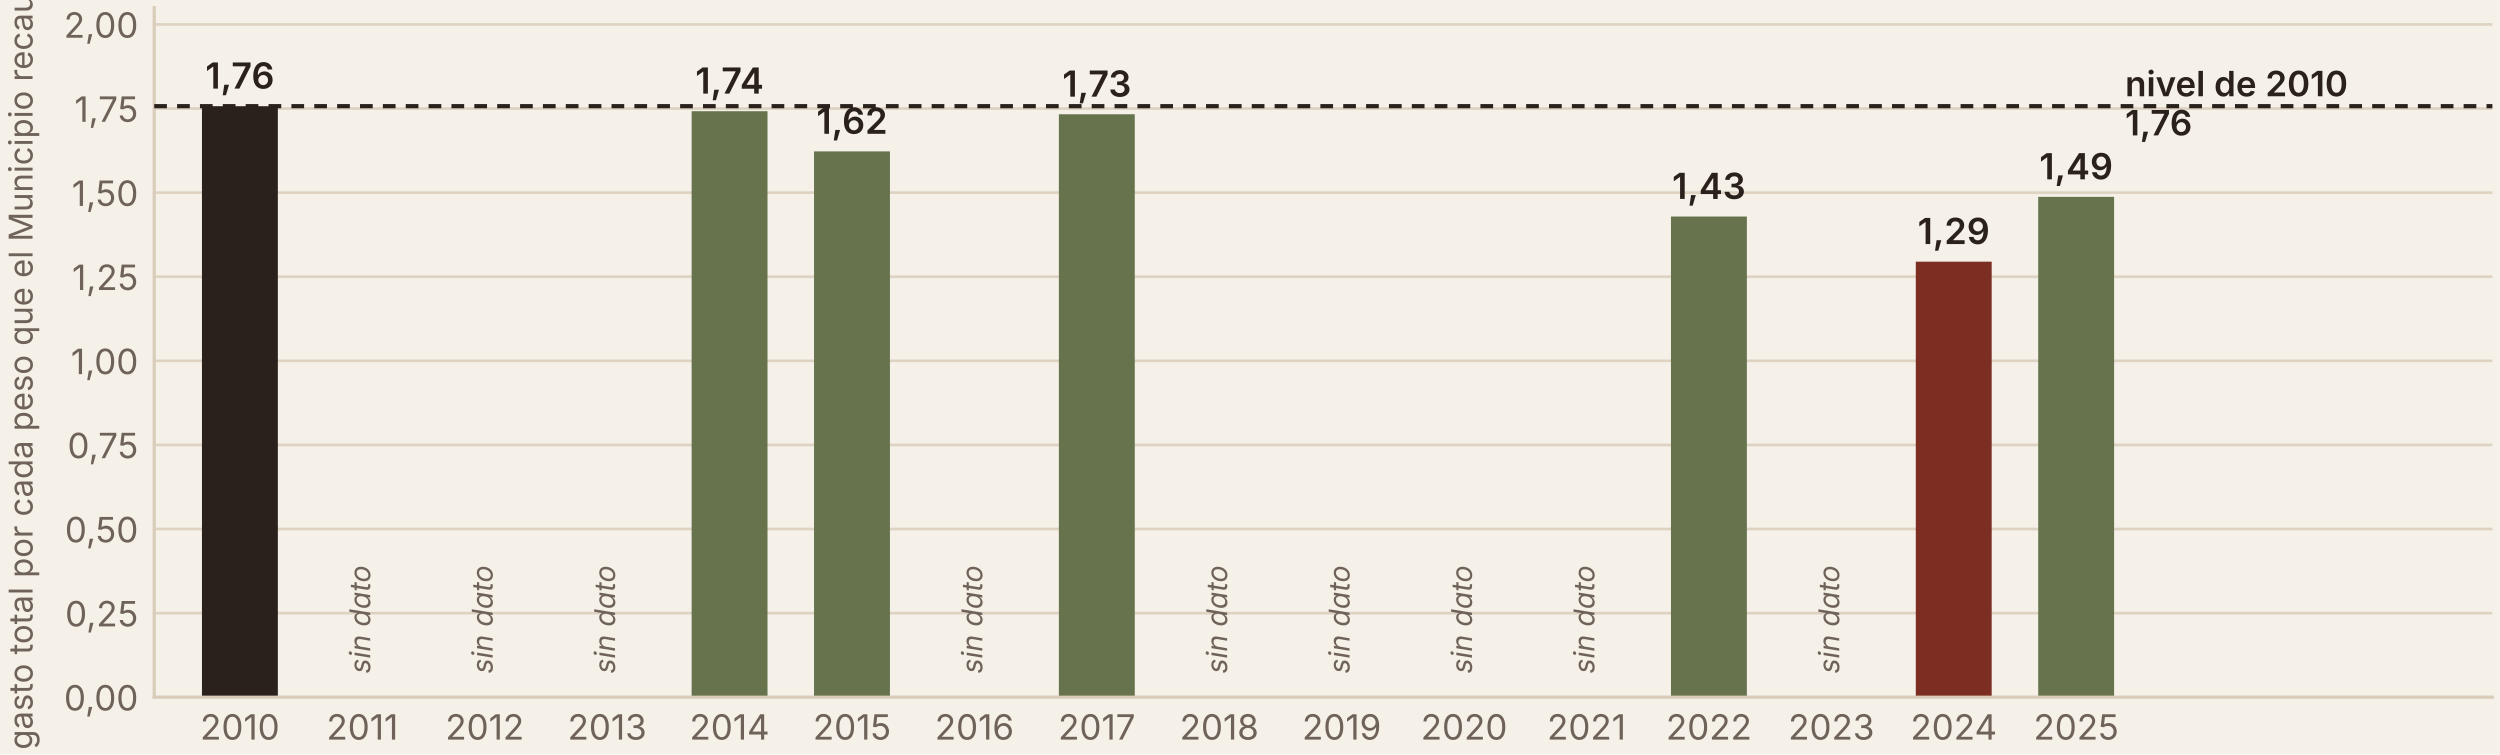
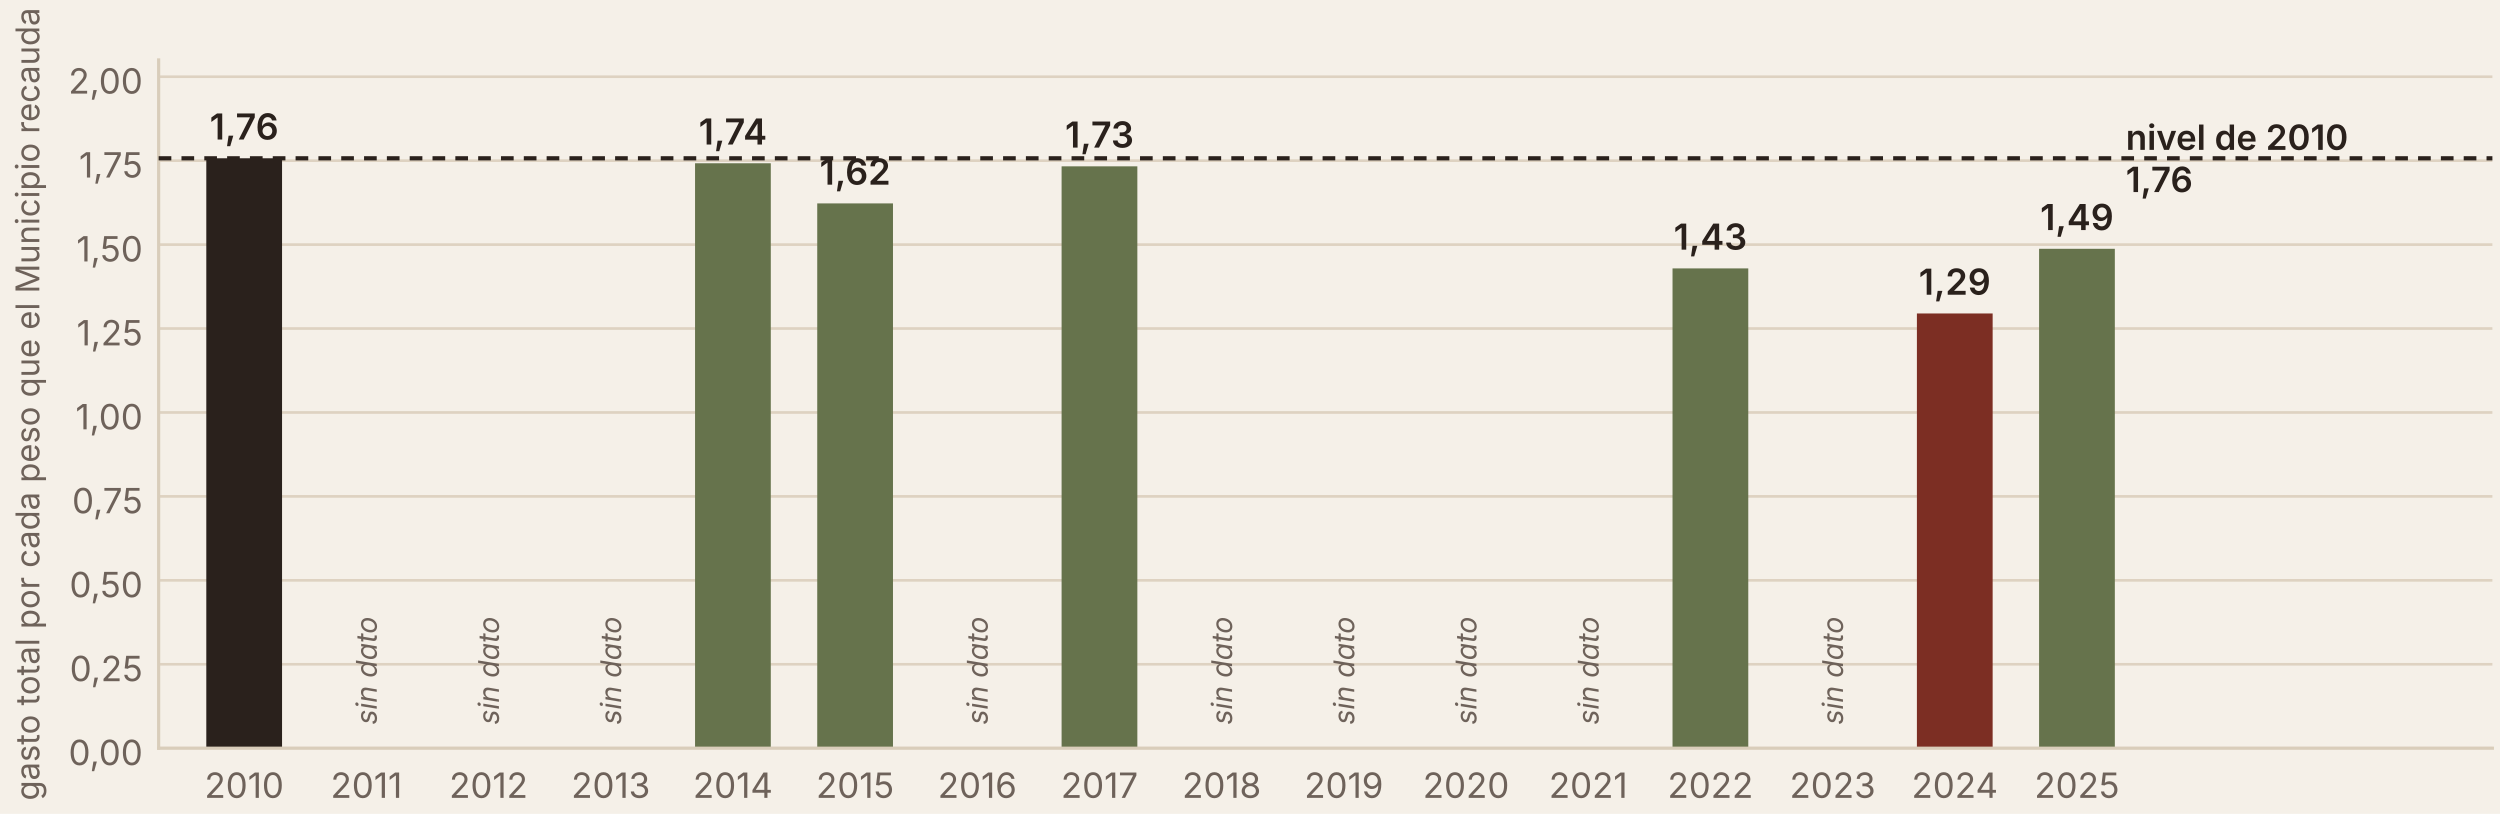
- <svg xmlns="http://www.w3.org/2000/svg" width="472.326pt" height="142.552pt" viewBox="0 0 472.326 142.552" version="1.1">
+ <svg xmlns="http://www.w3.org/2000/svg" width="473.22pt" height="154.053pt" viewBox="0 0 473.22 154.053" version="1.1">
  <defs>
    <style type="text/css">*{stroke-linejoin: round; stroke-linecap: butt}</style>
  </defs>
  <g id="figure_1">
    <g id="patch_1">
-       <path d="M 0 142.552  L 472.326 142.552  L 472.326 0  L 0 0  z " style="fill: #f5f0e8" />
+       <path d="M 0 154.053  L 473.22 154.053  L 473.22 0  L 0 0  z " style="fill: #f5f0e8" />
    </g>
    <g id="axes_1">
      <g id="patch_2">
-         <path d="M 29.136 131.724  L 470.886 131.724  L 470.886 1.44  L 29.136 1.44  z " style="fill: #f5f0e8" />
+         <path d="M 30.03 141.627  L 471.78 141.627  L 471.78 11.343  L 30.03 11.343  z " style="fill: #f5f0e8" />
      </g>
      <g id="matplotlib.axis_1">
        <g id="xtick_1">
          <g id="line2d_1" />
          <g id="text_1">
-             <text style="font-size: 6.6px; font-family: 'Inter'; text-anchor: middle; fill: #6e625a" x="45.326" y="139.739" transform="rotate(-0 45.32554 139.739)">2010</text>
+             <text style="font-size: 6.6px; font-family: 'Inter'; text-anchor: middle; fill: #6e625a" x="46.219" y="151.021" transform="rotate(-0 46.21946 151.0209)">2010</text>
          </g>
        </g>
        <g id="xtick_2">
          <g id="line2d_2" />
          <g id="text_2">
-             <text style="font-size: 6.6px; font-family: 'Inter'; text-anchor: middle; fill: #6e625a" x="68.454" y="139.739" transform="rotate(-0 68.45381 139.739)">2011</text>
+             <text style="font-size: 6.6px; font-family: 'Inter'; text-anchor: middle; fill: #6e625a" x="69.348" y="151.021" transform="rotate(-0 69.34773 151.0209)">2011</text>
          </g>
        </g>
        <g id="xtick_3">
          <g id="line2d_3" />
          <g id="text_3">
-             <text style="font-size: 6.6px; font-family: 'Inter'; text-anchor: middle; fill: #6e625a" x="91.582" y="139.739" transform="rotate(-0 91.58209 139.739)">2012</text>
+             <text style="font-size: 6.6px; font-family: 'Inter'; text-anchor: middle; fill: #6e625a" x="92.476" y="151.021" transform="rotate(-0 92.476 151.0209)">2012</text>
          </g>
        </g>
        <g id="xtick_4">
          <g id="line2d_4" />
          <g id="text_4">
-             <text style="font-size: 6.6px; font-family: 'Inter'; text-anchor: middle; fill: #6e625a" x="114.71" y="139.739" transform="rotate(-0 114.7104 139.739)">2013</text>
+             <text style="font-size: 6.6px; font-family: 'Inter'; text-anchor: middle; fill: #6e625a" x="115.604" y="151.021" transform="rotate(-0 115.6043 151.0209)">2013</text>
          </g>
        </g>
        <g id="xtick_5">
          <g id="line2d_5" />
          <g id="text_5">
-             <text style="font-size: 6.6px; font-family: 'Inter'; text-anchor: middle; fill: #6e625a" x="137.839" y="139.739" transform="rotate(-0 137.8386 139.739)">2014</text>
+             <text style="font-size: 6.6px; font-family: 'Inter'; text-anchor: middle; fill: #6e625a" x="138.733" y="151.021" transform="rotate(-0 138.7325 151.0209)">2014</text>
          </g>
        </g>
        <g id="xtick_6">
          <g id="line2d_6" />
          <g id="text_6">
-             <text style="font-size: 6.6px; font-family: 'Inter'; text-anchor: middle; fill: #6e625a" x="160.967" y="139.739" transform="rotate(-0 160.9669 139.739)">2015</text>
+             <text style="font-size: 6.6px; font-family: 'Inter'; text-anchor: middle; fill: #6e625a" x="161.861" y="151.021" transform="rotate(-0 161.8608 151.0209)">2015</text>
          </g>
        </g>
        <g id="xtick_7">
          <g id="line2d_7" />
          <g id="text_7">
-             <text style="font-size: 6.6px; font-family: 'Inter'; text-anchor: middle; fill: #6e625a" x="184.095" y="139.739" transform="rotate(-0 184.0952 139.739)">2016</text>
+             <text style="font-size: 6.6px; font-family: 'Inter'; text-anchor: middle; fill: #6e625a" x="184.989" y="151.021" transform="rotate(-0 184.9891 151.0209)">2016</text>
          </g>
        </g>
        <g id="xtick_8">
          <g id="line2d_8" />
          <g id="text_8">
-             <text style="font-size: 6.6px; font-family: 'Inter'; text-anchor: middle; fill: #6e625a" x="207.223" y="139.739" transform="rotate(-0 207.2234 139.739)">2017</text>
+             <text style="font-size: 6.6px; font-family: 'Inter'; text-anchor: middle; fill: #6e625a" x="208.117" y="151.021" transform="rotate(-0 208.1174 151.0209)">2017</text>
          </g>
        </g>
        <g id="xtick_9">
          <g id="line2d_9" />
          <g id="text_9">
-             <text style="font-size: 6.6px; font-family: 'Inter'; text-anchor: middle; fill: #6e625a" x="230.352" y="139.739" transform="rotate(-0 230.3517 139.739)">2018</text>
+             <text style="font-size: 6.6px; font-family: 'Inter'; text-anchor: middle; fill: #6e625a" x="231.246" y="151.021" transform="rotate(-0 231.2456 151.0209)">2018</text>
          </g>
        </g>
        <g id="xtick_10">
          <g id="line2d_10" />
          <g id="text_10">
-             <text style="font-size: 6.6px; font-family: 'Inter'; text-anchor: middle; fill: #6e625a" x="253.48" y="139.739" transform="rotate(-0 253.48 139.739)">2019</text>
+             <text style="font-size: 6.6px; font-family: 'Inter'; text-anchor: middle; fill: #6e625a" x="254.374" y="151.021" transform="rotate(-0 254.3739 151.0209)">2019</text>
          </g>
        </g>
        <g id="xtick_11">
          <g id="line2d_11" />
          <g id="text_11">
-             <text style="font-size: 6.6px; font-family: 'Inter'; text-anchor: middle; fill: #6e625a" x="276.608" y="139.739" transform="rotate(-0 276.6083 139.739)">2020</text>
+             <text style="font-size: 6.6px; font-family: 'Inter'; text-anchor: middle; fill: #6e625a" x="277.502" y="151.021" transform="rotate(-0 277.5022 151.0209)">2020</text>
          </g>
        </g>
        <g id="xtick_12">
          <g id="line2d_12" />
          <g id="text_12">
-             <text style="font-size: 6.6px; font-family: 'Inter'; text-anchor: middle; fill: #6e625a" x="299.737" y="139.739" transform="rotate(-0 299.7365 139.739)">2021</text>
+             <text style="font-size: 6.6px; font-family: 'Inter'; text-anchor: middle; fill: #6e625a" x="300.63" y="151.021" transform="rotate(-0 300.6304 151.0209)">2021</text>
          </g>
        </g>
        <g id="xtick_13">
          <g id="line2d_13" />
          <g id="text_13">
-             <text style="font-size: 6.6px; font-family: 'Inter'; text-anchor: middle; fill: #6e625a" x="322.865" y="139.739" transform="rotate(-0 322.8648 139.739)">2022</text>
+             <text style="font-size: 6.6px; font-family: 'Inter'; text-anchor: middle; fill: #6e625a" x="323.759" y="151.021" transform="rotate(-0 323.7587 151.0209)">2022</text>
          </g>
        </g>
        <g id="xtick_14">
          <g id="line2d_14" />
          <g id="text_14">
-             <text style="font-size: 6.6px; font-family: 'Inter'; text-anchor: middle; fill: #6e625a" x="345.993" y="139.739" transform="rotate(-0 345.9931 139.739)">2023</text>
+             <text style="font-size: 6.6px; font-family: 'Inter'; text-anchor: middle; fill: #6e625a" x="346.887" y="151.021" transform="rotate(-0 346.887 151.0209)">2023</text>
          </g>
        </g>
        <g id="xtick_15">
          <g id="line2d_15" />
          <g id="text_15">
-             <text style="font-size: 6.6px; font-family: 'Inter'; text-anchor: middle; fill: #6e625a" x="369.121" y="139.739" transform="rotate(-0 369.1214 139.739)">2024</text>
+             <text style="font-size: 6.6px; font-family: 'Inter'; text-anchor: middle; fill: #6e625a" x="370.015" y="151.021" transform="rotate(-0 370.0153 151.0209)">2024</text>
          </g>
        </g>
        <g id="xtick_16">
          <g id="line2d_16" />
          <g id="text_16">
-             <text style="font-size: 6.6px; font-family: 'Inter'; text-anchor: middle; fill: #6e625a" x="392.25" y="139.739" transform="rotate(-0 392.2496 139.739)">2025</text>
+             <text style="font-size: 6.6px; font-family: 'Inter'; text-anchor: middle; fill: #6e625a" x="393.144" y="151.021" transform="rotate(-0 393.1435 151.0209)">2025</text>
          </g>
        </g>
      </g>
      <g id="matplotlib.axis_2">
        <g id="ytick_1">
          <g id="line2d_17">
-             <path d="M 29.136 131.724  L 470.886 131.724  " clip-path="url(#pe80029f6e1)" style="fill: none; stroke: #d9cdba; stroke-opacity: 0.85; stroke-width: 0.5; stroke-linecap: square" />
+             <path d="M 30.03 141.627  L 471.78 141.627  " clip-path="url(#pdd629e44e9)" style="fill: none; stroke: #d9cdba; stroke-opacity: 0.85; stroke-width: 0.5; stroke-linecap: square" />
          </g>
          <g id="line2d_18" />
          <g id="text_17">
-             <text style="font-size: 6.6px; font-family: 'Inter'; text-anchor: end; fill: #6e625a" x="26.136" y="134.231" transform="rotate(-0 26.13575 134.2315)">0,00</text>
+             <text style="font-size: 6.6px; font-family: 'Inter'; text-anchor: end; fill: #6e625a" x="27.03" y="144.824" transform="rotate(-0 27.02966 144.8241)">0,00</text>
          </g>
        </g>
        <g id="ytick_2">
          <g id="line2d_19">
-             <path d="M 29.136 115.836  L 470.886 115.836  " clip-path="url(#pe80029f6e1)" style="fill: none; stroke: #d9cdba; stroke-opacity: 0.85; stroke-width: 0.5; stroke-linecap: square" />
+             <path d="M 30.03 125.739  L 471.78 125.739  " clip-path="url(#pdd629e44e9)" style="fill: none; stroke: #d9cdba; stroke-opacity: 0.85; stroke-width: 0.5; stroke-linecap: square" />
          </g>
          <g id="line2d_20" />
          <g id="text_18">
-             <text style="font-size: 6.6px; font-family: 'Inter'; text-anchor: end; fill: #6e625a" x="26.136" y="118.343" transform="rotate(-0 26.13575 118.3432)">0,25</text>
+             <text style="font-size: 6.6px; font-family: 'Inter'; text-anchor: end; fill: #6e625a" x="27.03" y="128.936" transform="rotate(-0 27.02966 128.9358)">0,25</text>
          </g>
        </g>
        <g id="ytick_3">
          <g id="line2d_21">
-             <path d="M 29.136 99.947  L 470.886 99.947  " clip-path="url(#pe80029f6e1)" style="fill: none; stroke: #d9cdba; stroke-opacity: 0.85; stroke-width: 0.5; stroke-linecap: square" />
+             <path d="M 30.03 109.851  L 471.78 109.851  " clip-path="url(#pdd629e44e9)" style="fill: none; stroke: #d9cdba; stroke-opacity: 0.85; stroke-width: 0.5; stroke-linecap: square" />
          </g>
          <g id="line2d_22" />
          <g id="text_19">
-             <text style="font-size: 6.6px; font-family: 'Inter'; text-anchor: end; fill: #6e625a" x="26.136" y="102.455" transform="rotate(-0 26.13575 102.4549)">0,50</text>
+             <text style="font-size: 6.6px; font-family: 'Inter'; text-anchor: end; fill: #6e625a" x="27.03" y="113.047" transform="rotate(-0 27.02966 113.0475)">0,50</text>
          </g>
        </g>
        <g id="ytick_4">
          <g id="line2d_23">
-             <path d="M 29.136 84.059  L 470.886 84.059  " clip-path="url(#pe80029f6e1)" style="fill: none; stroke: #d9cdba; stroke-opacity: 0.85; stroke-width: 0.5; stroke-linecap: square" />
+             <path d="M 30.03 93.962  L 471.78 93.962  " clip-path="url(#pdd629e44e9)" style="fill: none; stroke: #d9cdba; stroke-opacity: 0.85; stroke-width: 0.5; stroke-linecap: square" />
          </g>
          <g id="line2d_24" />
          <g id="text_20">
-             <text style="font-size: 6.6px; font-family: 'Inter'; text-anchor: end; fill: #6e625a" x="26.136" y="86.567" transform="rotate(-0 26.13575 86.56661)">0,75</text>
+             <text style="font-size: 6.6px; font-family: 'Inter'; text-anchor: end; fill: #6e625a" x="27.03" y="97.159" transform="rotate(-0 27.02966 97.15918)">0,75</text>
          </g>
        </g>
        <g id="ytick_5">
          <g id="line2d_25">
-             <path d="M 29.136 68.171  L 470.886 68.171  " clip-path="url(#pe80029f6e1)" style="fill: none; stroke: #d9cdba; stroke-opacity: 0.85; stroke-width: 0.5; stroke-linecap: square" />
+             <path d="M 30.03 78.074  L 471.78 78.074  " clip-path="url(#pdd629e44e9)" style="fill: none; stroke: #d9cdba; stroke-opacity: 0.85; stroke-width: 0.5; stroke-linecap: square" />
          </g>
          <g id="line2d_26" />
          <g id="text_21">
-             <text style="font-size: 6.6px; font-family: 'Inter'; text-anchor: end; fill: #6e625a" x="26.136" y="70.678" transform="rotate(-0 26.13575 70.67831)">1,00</text>
+             <text style="font-size: 6.6px; font-family: 'Inter'; text-anchor: end; fill: #6e625a" x="27.03" y="81.271" transform="rotate(-0 27.02966 81.27089)">1,00</text>
          </g>
        </g>
        <g id="ytick_6">
          <g id="line2d_27">
-             <path d="M 29.136 52.283  L 470.886 52.283  " clip-path="url(#pe80029f6e1)" style="fill: none; stroke: #d9cdba; stroke-opacity: 0.85; stroke-width: 0.5; stroke-linecap: square" />
+             <path d="M 30.03 62.186  L 471.78 62.186  " clip-path="url(#pdd629e44e9)" style="fill: none; stroke: #d9cdba; stroke-opacity: 0.85; stroke-width: 0.5; stroke-linecap: square" />
          </g>
          <g id="line2d_28" />
          <g id="text_22">
-             <text style="font-size: 6.6px; font-family: 'Inter'; text-anchor: end; fill: #6e625a" x="26.136" y="54.79" transform="rotate(-0 26.13575 54.79002)">1,25</text>
+             <text style="font-size: 6.6px; font-family: 'Inter'; text-anchor: end; fill: #6e625a" x="27.03" y="65.383" transform="rotate(-0 27.02966 65.3826)">1,25</text>
          </g>
        </g>
        <g id="ytick_7">
          <g id="line2d_29">
-             <path d="M 29.136 36.394  L 470.886 36.394  " clip-path="url(#pe80029f6e1)" style="fill: none; stroke: #d9cdba; stroke-opacity: 0.85; stroke-width: 0.5; stroke-linecap: square" />
+             <path d="M 30.03 46.297  L 471.78 46.297  " clip-path="url(#pdd629e44e9)" style="fill: none; stroke: #d9cdba; stroke-opacity: 0.85; stroke-width: 0.5; stroke-linecap: square" />
          </g>
          <g id="line2d_30" />
          <g id="text_23">
-             <text style="font-size: 6.6px; font-family: 'Inter'; text-anchor: end; fill: #6e625a" x="26.136" y="38.902" transform="rotate(-0 26.13575 38.90173)">1,50</text>
+             <text style="font-size: 6.6px; font-family: 'Inter'; text-anchor: end; fill: #6e625a" x="27.03" y="49.494" transform="rotate(-0 27.02966 49.49431)">1,50</text>
          </g>
        </g>
        <g id="ytick_8">
          <g id="line2d_31">
-             <path d="M 29.136 20.506  L 470.886 20.506  " clip-path="url(#pe80029f6e1)" style="fill: none; stroke: #d9cdba; stroke-opacity: 0.85; stroke-width: 0.5; stroke-linecap: square" />
+             <path d="M 30.03 30.409  L 471.78 30.409  " clip-path="url(#pdd629e44e9)" style="fill: none; stroke: #d9cdba; stroke-opacity: 0.85; stroke-width: 0.5; stroke-linecap: square" />
          </g>
          <g id="line2d_32" />
          <g id="text_24">
-             <text style="font-size: 6.6px; font-family: 'Inter'; text-anchor: end; fill: #6e625a" x="26.136" y="23.013" transform="rotate(-0 26.13575 23.01344)">1,75</text>
+             <text style="font-size: 6.6px; font-family: 'Inter'; text-anchor: end; fill: #6e625a" x="27.03" y="33.606" transform="rotate(-0 27.02966 33.60601)">1,75</text>
          </g>
        </g>
        <g id="ytick_9">
          <g id="line2d_33">
-             <path d="M 29.136 4.618  L 470.886 4.618  " clip-path="url(#pe80029f6e1)" style="fill: none; stroke: #d9cdba; stroke-opacity: 0.85; stroke-width: 0.5; stroke-linecap: square" />
+             <path d="M 30.03 14.521  L 471.78 14.521  " clip-path="url(#pdd629e44e9)" style="fill: none; stroke: #d9cdba; stroke-opacity: 0.85; stroke-width: 0.5; stroke-linecap: square" />
          </g>
          <g id="line2d_34" />
          <g id="text_25">
-             <text style="font-size: 6.6px; font-family: 'Inter'; text-anchor: end; fill: #6e625a" x="26.136" y="7.125" transform="rotate(-0 26.13575 7.125143)">2,00</text>
+             <text style="font-size: 6.6px; font-family: 'Inter'; text-anchor: end; fill: #6e625a" x="27.03" y="17.718" transform="rotate(-0 27.02966 17.71772)">2,00</text>
          </g>
        </g>
        <g id="text_26">
-           <text style="font-size: 6.2px; font-family: 'Inter'; text-anchor: middle; fill: #6e625a" x="6.151" y="66.582" transform="rotate(-90 6.151031 66.582)">gasto total por cada peso que el Municipio recauda</text>
+           <text style="font-size: 6.2px; font-family: 'Inter'; text-anchor: middle; fill: #6e625a" x="7.446" y="76.485" transform="rotate(-90 7.44625 76.48519)">gasto total por cada peso que el Municipio recauda</text>
        </g>
      </g>
      <g id="patch_3">
-         <path d="M 38.156 131.724  L 52.495 131.724  L 52.495 20.06  L 38.156 20.06  z " clip-path="url(#pe80029f6e1)" style="fill: #2a211c" />
+         <path d="M 39.05 141.627  L 53.389 141.627  L 53.389 29.963  L 39.05 29.963  z " clip-path="url(#pdd629e44e9)" style="fill: #2a211c" />
      </g>
      <g id="patch_4">
-         <path d="M 130.669 131.724  L 145.008 131.724  L 145.008 21.005  L 130.669 21.005  z " clip-path="url(#pe80029f6e1)" style="fill: #66734c" />
+         <path d="M 131.563 141.627  L 145.902 141.627  L 145.902 30.908  L 131.563 30.908  z " clip-path="url(#pdd629e44e9)" style="fill: #66734c" />
      </g>
      <g id="patch_5">
-         <path d="M 153.797 131.724  L 168.137 131.724  L 168.137 28.599  L 153.797 28.599  z " clip-path="url(#pe80029f6e1)" style="fill: #66734c" />
+         <path d="M 154.691 141.627  L 169.031 141.627  L 169.031 38.503  L 154.691 38.503  z " clip-path="url(#pdd629e44e9)" style="fill: #66734c" />
      </g>
      <g id="patch_6">
-         <path d="M 200.054 131.724  L 214.393 131.724  L 214.393 21.583  L 200.054 21.583  z " clip-path="url(#pe80029f6e1)" style="fill: #66734c" />
+         <path d="M 200.948 141.627  L 215.287 141.627  L 215.287 31.486  L 200.948 31.486  z " clip-path="url(#pdd629e44e9)" style="fill: #66734c" />
      </g>
      <g id="patch_7">
-         <path d="M 315.695 131.724  L 330.035 131.724  L 330.035 40.906  L 315.695 40.906  z " clip-path="url(#pe80029f6e1)" style="fill: #66734c" />
+         <path d="M 316.589 141.627  L 330.928 141.627  L 330.928 50.809  L 316.589 50.809  z " clip-path="url(#pdd629e44e9)" style="fill: #66734c" />
      </g>
      <g id="patch_8">
-         <path d="M 361.952 131.724  L 376.291 131.724  L 376.291 49.433  L 361.952 49.433  z " clip-path="url(#pe80029f6e1)" style="fill: #7c2e23" />
+         <path d="M 362.846 141.627  L 377.185 141.627  L 377.185 59.336  L 362.846 59.336  z " clip-path="url(#pdd629e44e9)" style="fill: #7c2e23" />
      </g>
      <g id="patch_9">
-         <path d="M 385.08 131.724  L 399.419 131.724  L 399.419 37.197  L 385.08 37.197  z " clip-path="url(#pe80029f6e1)" style="fill: #66734c" />
+         <path d="M 385.974 141.627  L 400.313 141.627  L 400.313 47.101  L 385.974 47.101  z " clip-path="url(#pdd629e44e9)" style="fill: #66734c" />
      </g>
      <g id="patch_10">
-         <path d="M 29.136 131.724  L 29.136 1.44  " style="fill: none; stroke: #d9cdba; stroke-width: 0.6; stroke-linejoin: miter; stroke-linecap: square" />
+         <path d="M 30.03 141.627  L 30.03 11.343  " style="fill: none; stroke: #d9cdba; stroke-width: 0.6; stroke-linejoin: miter; stroke-linecap: square" />
      </g>
      <g id="patch_11">
-         <path d="M 29.136 131.724  L 470.886 131.724  " style="fill: none; stroke: #d9cdba; stroke-width: 0.6; stroke-linejoin: miter; stroke-linecap: square" />
+         <path d="M 30.03 141.627  L 471.78 141.627  " style="fill: none; stroke: #d9cdba; stroke-width: 0.6; stroke-linejoin: miter; stroke-linecap: square" />
      </g>
      <g id="text_27">
-         <text style="font-weight: 600; font-size: 6.8px; font-family: 'Inter'; text-anchor: middle; fill: #2a211c" x="45.326" y="16.739" transform="rotate(-0 45.32554 16.73891)">1,76</text>
+         <text style="font-weight: 600; font-size: 6.8px; font-family: 'Inter'; text-anchor: middle; fill: #2a211c" x="46.219" y="26.416" transform="rotate(-0 46.21946 26.41605)">1,76</text>
      </g>
      <g id="text_28">
-         <text style="font-style: italic; font-size: 5.4px; font-family: 'Inter'; fill: #6e625a" transform="translate(69.94388 127.2753) rotate(-90)">sin dato</text>
+         <text style="font-style: italic; font-size: 5.4px; font-family: 'Inter'; fill: #6e625a" transform="translate(71.31208 137.1785) rotate(-90)">sin dato</text>
      </g>
      <g id="text_29">
-         <text style="font-style: italic; font-size: 5.4px; font-family: 'Inter'; fill: #6e625a" transform="translate(93.07215 127.2753) rotate(-90)">sin dato</text>
+         <text style="font-style: italic; font-size: 5.4px; font-family: 'Inter'; fill: #6e625a" transform="translate(94.44035 137.1785) rotate(-90)">sin dato</text>
      </g>
      <g id="text_30">
-         <text style="font-style: italic; font-size: 5.4px; font-family: 'Inter'; fill: #6e625a" transform="translate(116.2004 127.2753) rotate(-90)">sin dato</text>
+         <text style="font-style: italic; font-size: 5.4px; font-family: 'Inter'; fill: #6e625a" transform="translate(117.5686 137.1785) rotate(-90)">sin dato</text>
      </g>
      <g id="text_31">
-         <text style="font-weight: 600; font-size: 6.8px; font-family: 'Inter'; text-anchor: middle; fill: #2a211c" x="137.839" y="17.684" transform="rotate(-0 137.8386 17.68414)">1,74</text>
+         <text style="font-weight: 600; font-size: 6.8px; font-family: 'Inter'; text-anchor: middle; fill: #2a211c" x="138.733" y="27.361" transform="rotate(-0 138.7325 27.36128)">1,74</text>
      </g>
      <g id="text_32">
-         <text style="font-weight: 600; font-size: 6.8px; font-family: 'Inter'; text-anchor: middle; fill: #2a211c" x="160.967" y="25.279" transform="rotate(-0 160.9669 25.27865)">1,62</text>
+         <text style="font-weight: 600; font-size: 6.8px; font-family: 'Inter'; text-anchor: middle; fill: #2a211c" x="161.861" y="34.956" transform="rotate(-0 161.8608 34.95579)">1,62</text>
      </g>
      <g id="text_33">
-         <text style="font-style: italic; font-size: 5.4px; font-family: 'Inter'; fill: #6e625a" transform="translate(185.5852 127.2753) rotate(-90)">sin dato</text>
+         <text style="font-style: italic; font-size: 5.4px; font-family: 'Inter'; fill: #6e625a" transform="translate(186.9534 137.1785) rotate(-90)">sin dato</text>
      </g>
      <g id="text_34">
-         <text style="font-weight: 600; font-size: 6.8px; font-family: 'Inter'; text-anchor: middle; fill: #2a211c" x="207.223" y="18.262" transform="rotate(-0 207.2234 18.26232)">1,73</text>
+         <text style="font-weight: 600; font-size: 6.8px; font-family: 'Inter'; text-anchor: middle; fill: #2a211c" x="208.117" y="27.939" transform="rotate(-0 208.1174 27.93946)">1,73</text>
      </g>
      <g id="text_35">
-         <text style="font-style: italic; font-size: 5.4px; font-family: 'Inter'; fill: #6e625a" transform="translate(231.8418 127.2753) rotate(-90)">sin dato</text>
+         <text style="font-style: italic; font-size: 5.4px; font-family: 'Inter'; fill: #6e625a" transform="translate(233.21 137.1785) rotate(-90)">sin dato</text>
      </g>
      <g id="text_36">
-         <text style="font-style: italic; font-size: 5.4px; font-family: 'Inter'; fill: #6e625a" transform="translate(254.9701 127.2753) rotate(-90)">sin dato</text>
+         <text style="font-style: italic; font-size: 5.4px; font-family: 'Inter'; fill: #6e625a" transform="translate(256.3383 137.1785) rotate(-90)">sin dato</text>
      </g>
      <g id="text_37">
-         <text style="font-style: italic; font-size: 5.4px; font-family: 'Inter'; fill: #6e625a" transform="translate(278.0983 127.2753) rotate(-90)">sin dato</text>
+         <text style="font-style: italic; font-size: 5.4px; font-family: 'Inter'; fill: #6e625a" transform="translate(279.4665 137.1785) rotate(-90)">sin dato</text>
      </g>
      <g id="text_38">
-         <text style="font-style: italic; font-size: 5.4px; font-family: 'Inter'; fill: #6e625a" transform="translate(301.2266 127.2753) rotate(-90)">sin dato</text>
+         <text style="font-style: italic; font-size: 5.4px; font-family: 'Inter'; fill: #6e625a" transform="translate(302.5948 137.1785) rotate(-90)">sin dato</text>
      </g>
      <g id="text_39">
-         <text style="font-weight: 600; font-size: 6.8px; font-family: 'Inter'; text-anchor: middle; fill: #2a211c" x="322.865" y="37.585" transform="rotate(-0 322.8648 37.58515)">1,43</text>
+         <text style="font-weight: 600; font-size: 6.8px; font-family: 'Inter'; text-anchor: middle; fill: #2a211c" x="323.759" y="47.262" transform="rotate(-0 323.7587 47.26229)">1,43</text>
      </g>
      <g id="text_40">
-         <text style="font-style: italic; font-size: 5.4px; font-family: 'Inter'; fill: #6e625a" transform="translate(347.4831 127.2753) rotate(-90)">sin dato</text>
+         <text style="font-style: italic; font-size: 5.4px; font-family: 'Inter'; fill: #6e625a" transform="translate(348.8513 137.1785) rotate(-90)">sin dato</text>
      </g>
      <g id="text_41">
-         <text style="font-weight: 600; font-size: 6.8px; font-family: 'Inter'; text-anchor: middle; fill: #2a211c" x="369.121" y="46.112" transform="rotate(-0 369.1214 46.11241)">1,29</text>
+         <text style="font-weight: 600; font-size: 6.8px; font-family: 'Inter'; text-anchor: middle; fill: #2a211c" x="370.015" y="55.79" transform="rotate(-0 370.0153 55.78955)">1,29</text>
      </g>
      <g id="text_42">
-         <text style="font-weight: 600; font-size: 6.8px; font-family: 'Inter'; text-anchor: middle; fill: #2a211c" x="392.25" y="33.877" transform="rotate(-0 392.2496 33.87655)">1,49</text>
+         <text style="font-weight: 600; font-size: 6.8px; font-family: 'Inter'; text-anchor: middle; fill: #2a211c" x="393.144" y="43.554" transform="rotate(-0 393.1435 43.55369)">1,49</text>
      </g>
      <g id="line2d_35">
-         <path d="M 29.136 20.06  L 470.886 20.06  " clip-path="url(#pe80029f6e1)" style="fill: none; stroke-dasharray: 2.4,1.92; stroke-dashoffset: 0; stroke: #2a211c; stroke-width: 0.8" />
+         <path d="M 30.03 29.963  L 471.78 29.963  " clip-path="url(#pdd629e44e9)" style="fill: none; stroke-dasharray: 2.4,1.92; stroke-dashoffset: 0; stroke: #2a211c; stroke-width: 0.8" />
      </g>
      <g id="text_43">
-         <text style="font-weight: 600; font-size: 6.6px; font-family: 'Inter'; fill: #2a211c" transform="translate(401.5009 18.1856)">  nivel de 2010</text>
-         <text style="font-weight: 600; font-size: 6.6px; font-family: 'Inter'; fill: #2a211c" transform="translate(401.5009 25.57616)">  1,76</text>
+         <text style="font-weight: 600; font-size: 6.6px; font-family: 'Inter'; fill: #2a211c" transform="translate(402.3948 28.37089)">  nivel de 2010</text>
+         <text style="font-weight: 600; font-size: 6.6px; font-family: 'Inter'; fill: #2a211c" transform="translate(402.3948 36.35663)">  1,76</text>
      </g>
    </g>
  </g>
  <defs>
-     <clipPath id="pe80029f6e1">
-       <rect x="29.136" y="1.44" width="441.75" height="130.284" />
+     <clipPath id="pdd629e44e9">
+       <rect x="30.03" y="11.343" width="441.75" height="130.284" />
    </clipPath>
  </defs>
</svg>
